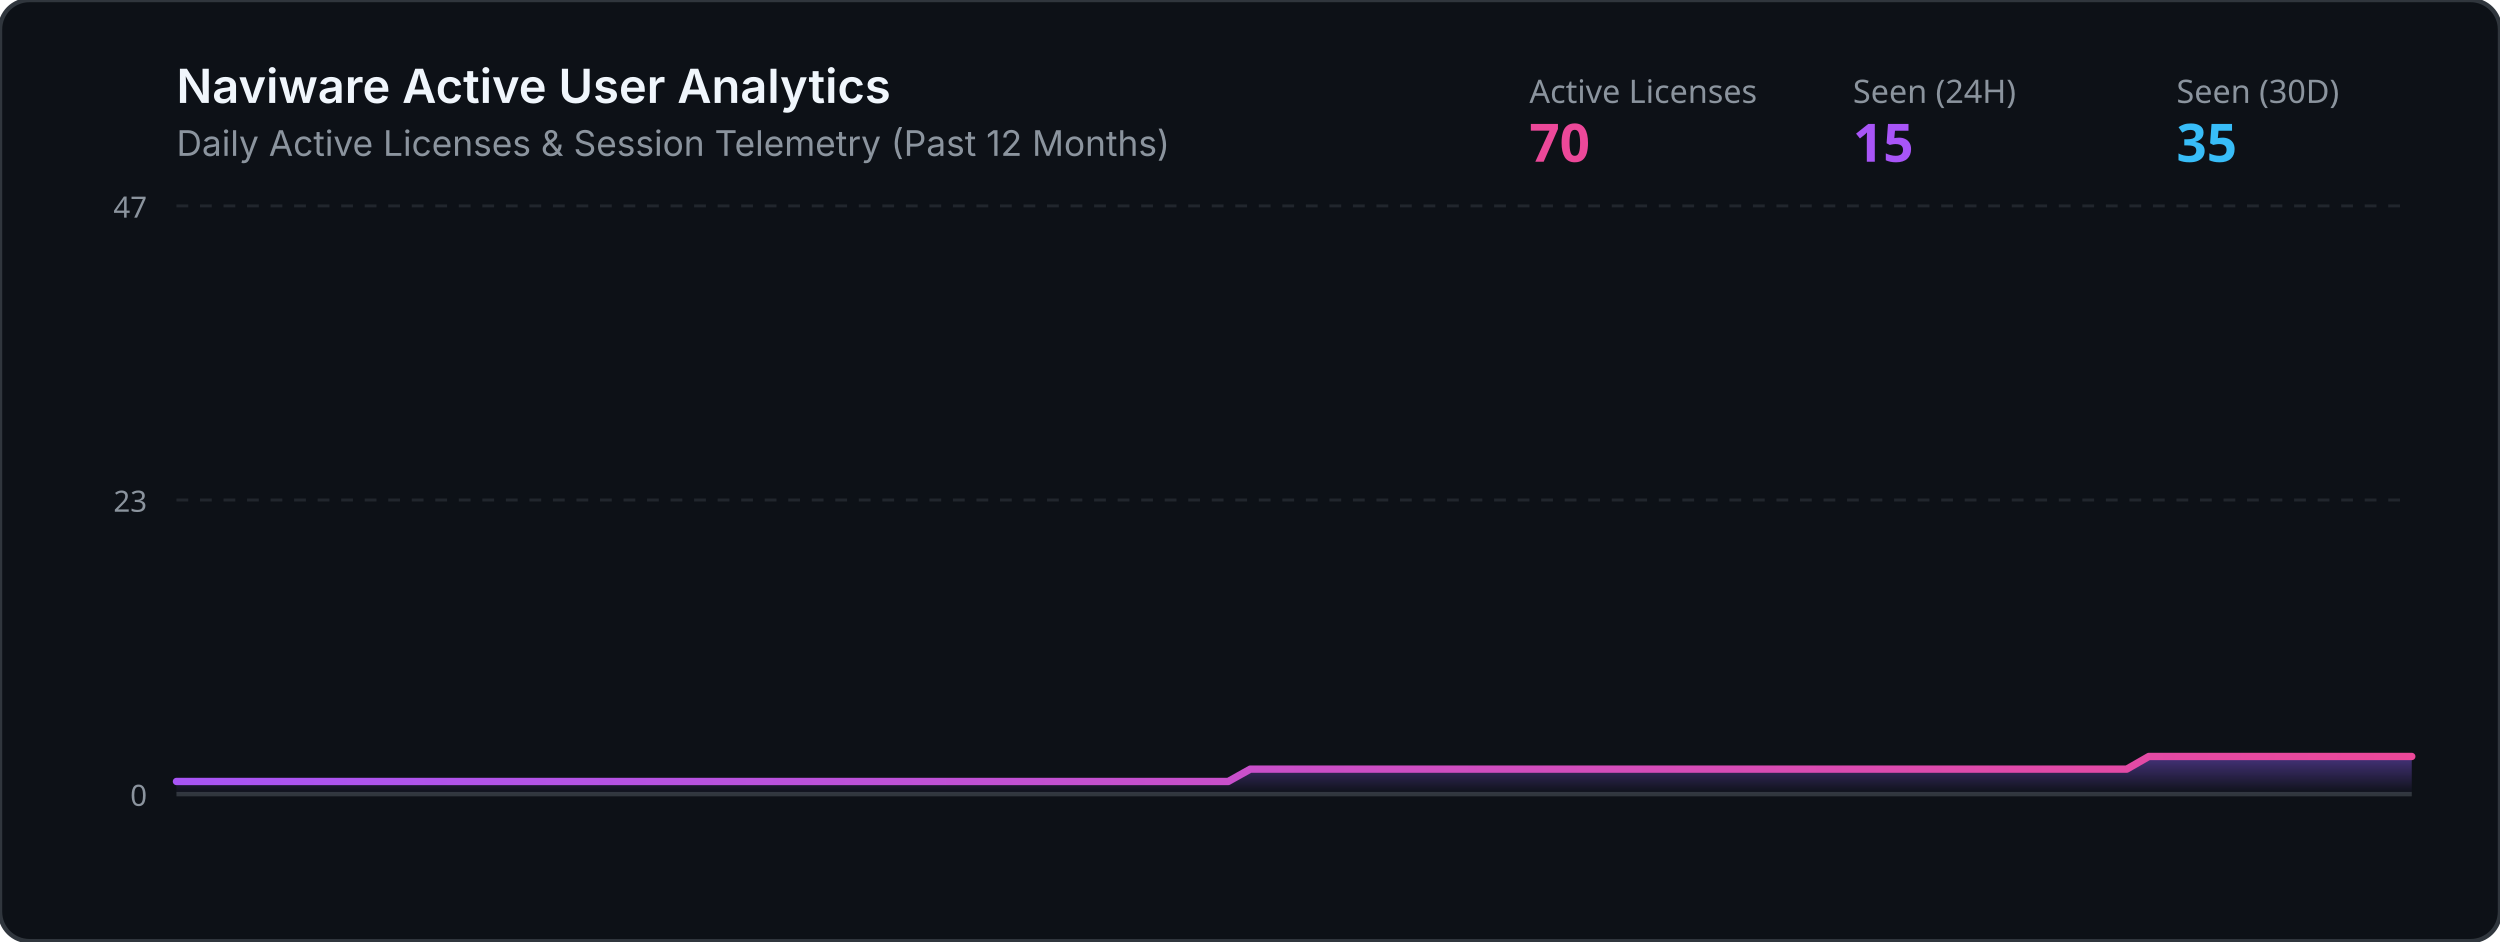
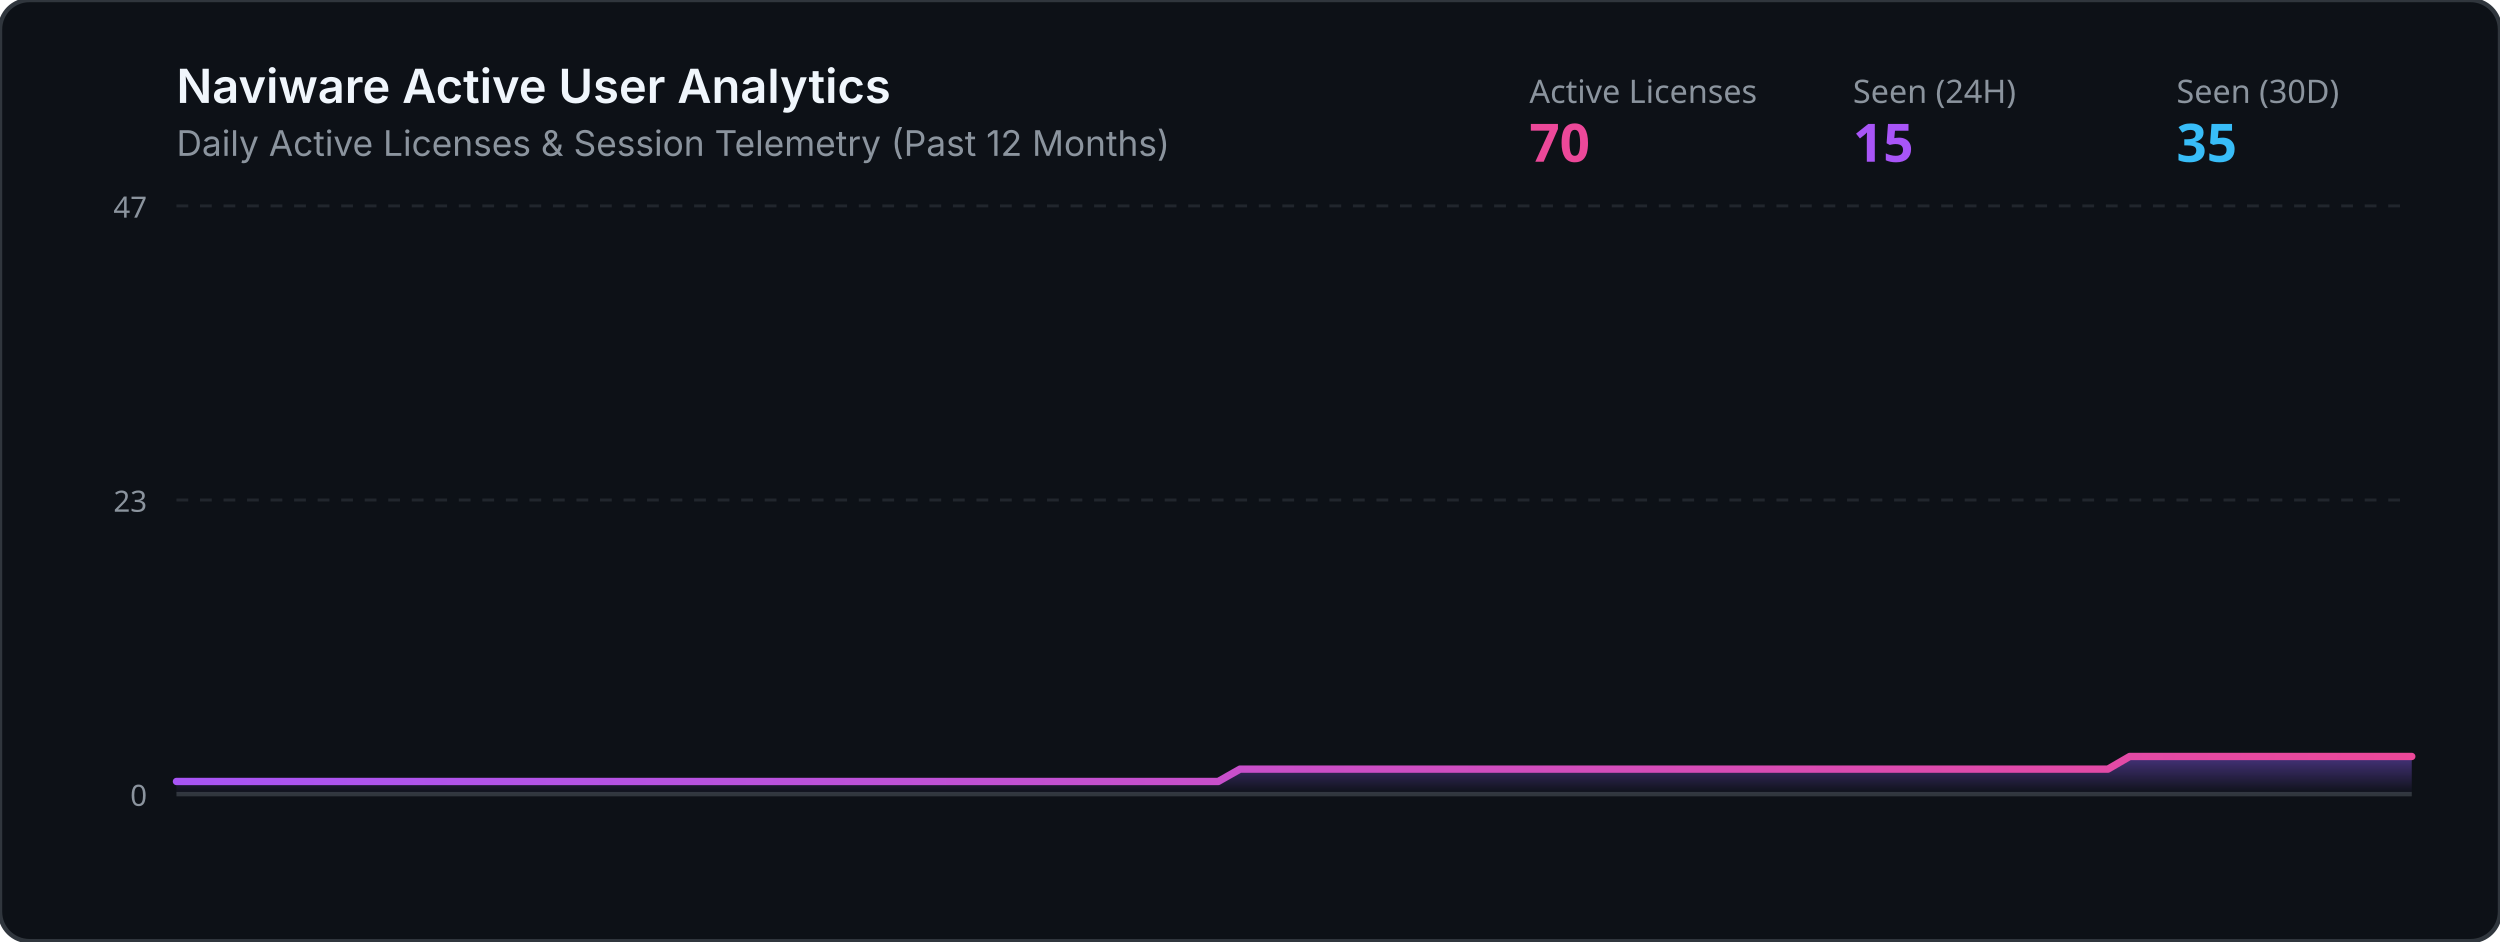
<svg xmlns="http://www.w3.org/2000/svg" viewBox="0 0 850 320" width="100%" height="320">
  <defs>
    <linearGradient id="grad" x1="0%" y1="0%" x2="0%" y2="100%">
      <stop offset="0%" stop-color="#8b5cf6" stop-opacity="0.45" />
      <stop offset="100%" stop-color="#8b5cf6" stop-opacity="0.0" />
    </linearGradient>
    <linearGradient id="lineGrad" x1="0%" y1="0%" x2="100%" y2="0%">
      <stop offset="0%" stop-color="#a855f7" />
      <stop offset="100%" stop-color="#ec4899" />
    </linearGradient>
  </defs>
  <rect width="850" height="320" rx="10" fill="#0d1117" stroke="#30363d" stroke-width="1.5" />
  <text x="60" y="35" fill="#f0f6fc" font-family="-apple-system,BlinkMacSystemFont,Segoe UI,sans-serif" font-size="16" font-weight="600">Naviware Active User Analytics</text>
  <text x="60" y="53" fill="#8b949e" font-family="-apple-system,BlinkMacSystemFont,Segoe UI,sans-serif" font-size="12">Daily Active Licenses &amp; Session Telemetry (Past 12 Months)</text>
  <text x="520" y="35" fill="#8b949e" font-family="sans-serif" font-size="11">Active Licenses</text>
  <text x="520" y="55" fill="#ec4899" font-family="sans-serif" font-size="18" font-weight="bold">70</text>
  <text x="630" y="35" fill="#8b949e" font-family="sans-serif" font-size="11">Seen (24H)</text>
  <text x="630" y="55" fill="#a855f7" font-family="sans-serif" font-size="18" font-weight="bold">15</text>
  <text x="740" y="35" fill="#8b949e" font-family="sans-serif" font-size="11">Seen (30D)</text>
  <text x="740" y="55" fill="#38bdf8" font-family="sans-serif" font-size="18" font-weight="bold">35</text>
  <line x1="60" y1="70" x2="820" y2="70" stroke="#21262d" stroke-width="1" stroke-dasharray="4" />
  <line x1="60" y1="170.0" x2="820" y2="170.0" stroke="#21262d" stroke-width="1" stroke-dasharray="4" />
  <line x1="60" y1="270" x2="820" y2="270" stroke="#30363d" stroke-width="1.5" />
  <text x="50" y="74" fill="#8b949e" font-family="sans-serif" font-size="10" text-anchor="end">47</text>
  <text x="50" y="174.0" fill="#8b949e" font-family="sans-serif" font-size="10" text-anchor="end">23</text>
  <text x="50" y="274" fill="#8b949e" font-family="sans-serif" font-size="10" text-anchor="end">0</text>
-   <polygon points="60,270 60.0,265.7 67.5,265.7 74.9,265.7 82.4,265.7 89.8,265.7 97.3,265.7 104.7,265.7 112.2,265.7 119.6,265.7 127.1,265.7 134.5,265.7 142.0,265.7 149.4,265.7 156.9,265.7 164.3,265.7 171.8,265.7 179.2,265.7 186.7,265.7 194.1,265.7 201.6,265.7 209.0,265.7 216.5,265.7 223.9,265.7 231.4,265.7 238.8,265.7 246.3,265.7 253.7,265.7 261.2,265.7 268.6,265.7 276.1,265.7 283.5,265.7 291.0,265.7 298.4,265.7 305.9,265.7 313.3,265.7 320.8,265.7 328.2,265.7 335.7,265.7 343.1,265.7 350.6,265.7 358.0,265.7 365.5,265.7 372.9,265.7 380.4,265.7 387.8,265.7 395.3,265.7 402.7,265.7 410.2,265.7 417.6,265.7 425.1,261.5 432.5,261.5 440.0,261.5 447.5,261.5 454.9,261.5 462.4,261.5 469.8,261.5 477.3,261.5 484.7,261.5 492.2,261.5 499.6,261.5 507.1,261.5 514.5,261.5 522.0,261.5 529.4,261.5 536.9,261.5 544.3,261.5 551.8,261.5 559.2,261.5 566.7,261.5 574.1,261.5 581.6,261.5 589.0,261.5 596.5,261.5 603.9,261.5 611.4,261.5 618.8,261.5 626.3,261.5 633.7,261.5 641.2,261.5 648.6,261.5 656.1,261.5 663.5,261.5 671.0,261.5 678.4,261.5 685.9,261.5 693.3,261.5 700.8,261.5 708.2,261.5 715.7,261.5 723.1,261.5 730.6,257.2 738.0,257.2 745.5,257.2 752.9,257.2 760.4,257.2 767.8,257.2 775.3,257.2 782.7,257.2 790.2,257.2 797.6,257.2 805.1,257.2 812.5,257.2 820.0,257.2 820,270" fill="url(#grad)" />
-   <polyline points="60.0,265.7 67.5,265.7 74.9,265.7 82.4,265.7 89.8,265.7 97.3,265.7 104.7,265.7 112.2,265.7 119.6,265.7 127.1,265.7 134.5,265.7 142.0,265.7 149.4,265.7 156.9,265.7 164.3,265.7 171.8,265.7 179.2,265.7 186.7,265.7 194.1,265.7 201.6,265.7 209.0,265.7 216.5,265.7 223.9,265.7 231.4,265.7 238.8,265.7 246.3,265.7 253.7,265.7 261.2,265.7 268.6,265.7 276.1,265.7 283.5,265.7 291.0,265.7 298.4,265.7 305.9,265.7 313.3,265.7 320.8,265.7 328.2,265.7 335.7,265.7 343.1,265.7 350.6,265.7 358.0,265.7 365.5,265.7 372.9,265.7 380.4,265.7 387.8,265.7 395.3,265.7 402.7,265.7 410.2,265.7 417.6,265.7 425.1,261.5 432.5,261.5 440.0,261.5 447.5,261.5 454.9,261.5 462.4,261.5 469.8,261.5 477.3,261.5 484.7,261.5 492.2,261.5 499.6,261.5 507.1,261.5 514.5,261.5 522.0,261.5 529.4,261.5 536.9,261.5 544.3,261.5 551.8,261.5 559.2,261.5 566.7,261.5 574.1,261.5 581.6,261.5 589.0,261.5 596.5,261.5 603.9,261.5 611.4,261.5 618.8,261.5 626.3,261.5 633.7,261.5 641.2,261.5 648.6,261.5 656.1,261.5 663.5,261.5 671.0,261.5 678.4,261.5 685.9,261.5 693.3,261.5 700.8,261.5 708.2,261.5 715.7,261.5 723.1,261.5 730.6,257.2 738.0,257.2 745.5,257.2 752.9,257.2 760.4,257.2 767.8,257.2 775.3,257.2 782.7,257.2 790.2,257.2 797.6,257.2 805.1,257.2 812.5,257.2 820.0,257.2" fill="none" stroke="url(#lineGrad)" stroke-width="2.5" stroke-linecap="round" stroke-linejoin="round" />
+   <polygon points="60,270 60.0,265.7 67.4,265.7 74.8,265.7 82.1,265.7 89.5,265.7 96.9,265.7 104.3,265.7 111.7,265.7 119.0,265.7 126.4,265.7 133.8,265.7 141.2,265.7 148.5,265.7 155.9,265.7 163.3,265.7 170.7,265.7 178.1,265.7 185.4,265.7 192.8,265.7 200.2,265.7 207.6,265.7 215.0,265.7 222.3,265.7 229.7,265.7 237.1,265.7 244.5,265.7 251.8,265.7 259.2,265.7 266.6,265.7 274.0,265.7 281.4,265.7 288.7,265.7 296.1,265.7 303.5,265.7 310.9,265.7 318.3,265.7 325.6,265.7 333.0,265.7 340.4,265.7 347.8,265.7 355.1,265.7 362.5,265.7 369.9,265.7 377.3,265.7 384.7,265.7 392.0,265.7 399.4,265.7 406.8,265.7 414.2,265.7 421.6,261.5 428.9,261.5 436.3,261.5 443.7,261.5 451.1,261.5 458.4,261.5 465.8,261.5 473.2,261.5 480.6,261.5 488.0,261.5 495.3,261.5 502.7,261.5 510.1,261.5 517.5,261.5 524.9,261.5 532.2,261.5 539.6,261.5 547.0,261.5 554.4,261.5 561.7,261.5 569.1,261.5 576.5,261.5 583.9,261.5 591.3,261.5 598.6,261.5 606.0,261.5 613.4,261.5 620.8,261.5 628.2,261.5 635.5,261.5 642.9,261.5 650.3,261.5 657.7,261.5 665.0,261.5 672.4,261.5 679.8,261.5 687.2,261.5 694.6,261.5 701.9,261.5 709.3,261.5 716.7,261.5 724.1,257.2 731.5,257.2 738.8,257.2 746.2,257.2 753.6,257.2 761.0,257.2 768.3,257.2 775.7,257.2 783.1,257.2 790.5,257.2 797.9,257.2 805.2,257.2 812.6,257.2 820.0,257.2 820,270" fill="url(#grad)" />
+   <polyline points="60.0,265.7 67.4,265.7 74.8,265.7 82.1,265.7 89.5,265.7 96.9,265.7 104.3,265.7 111.7,265.7 119.0,265.7 126.4,265.7 133.8,265.7 141.2,265.7 148.5,265.7 155.9,265.7 163.3,265.7 170.7,265.7 178.1,265.7 185.4,265.7 192.8,265.7 200.2,265.7 207.6,265.7 215.0,265.7 222.3,265.7 229.7,265.7 237.1,265.7 244.5,265.7 251.8,265.7 259.2,265.7 266.6,265.7 274.0,265.7 281.4,265.7 288.7,265.7 296.1,265.7 303.5,265.7 310.9,265.7 318.3,265.7 325.6,265.7 333.0,265.7 340.4,265.7 347.8,265.7 355.1,265.7 362.5,265.7 369.9,265.7 377.3,265.7 384.7,265.7 392.0,265.7 399.4,265.7 406.8,265.7 414.2,265.7 421.6,261.5 428.9,261.5 436.3,261.5 443.7,261.5 451.1,261.5 458.4,261.5 465.8,261.5 473.2,261.5 480.6,261.5 488.0,261.5 495.3,261.5 502.7,261.5 510.1,261.5 517.5,261.5 524.9,261.5 532.2,261.5 539.6,261.5 547.0,261.5 554.4,261.5 561.7,261.5 569.1,261.5 576.5,261.5 583.9,261.5 591.3,261.5 598.6,261.5 606.0,261.5 613.4,261.5 620.8,261.5 628.2,261.5 635.5,261.5 642.9,261.5 650.3,261.5 657.7,261.5 665.0,261.5 672.4,261.5 679.8,261.5 687.2,261.5 694.6,261.5 701.9,261.5 709.3,261.5 716.7,261.5 724.1,257.2 731.5,257.2 738.8,257.2 746.2,257.2 753.6,257.2 761.0,257.2 768.3,257.2 775.7,257.2 783.1,257.2 790.5,257.2 797.9,257.2 805.2,257.2 812.6,257.2 820.0,257.2" fill="none" stroke="url(#lineGrad)" stroke-width="2.5" stroke-linecap="round" stroke-linejoin="round" />
</svg>
